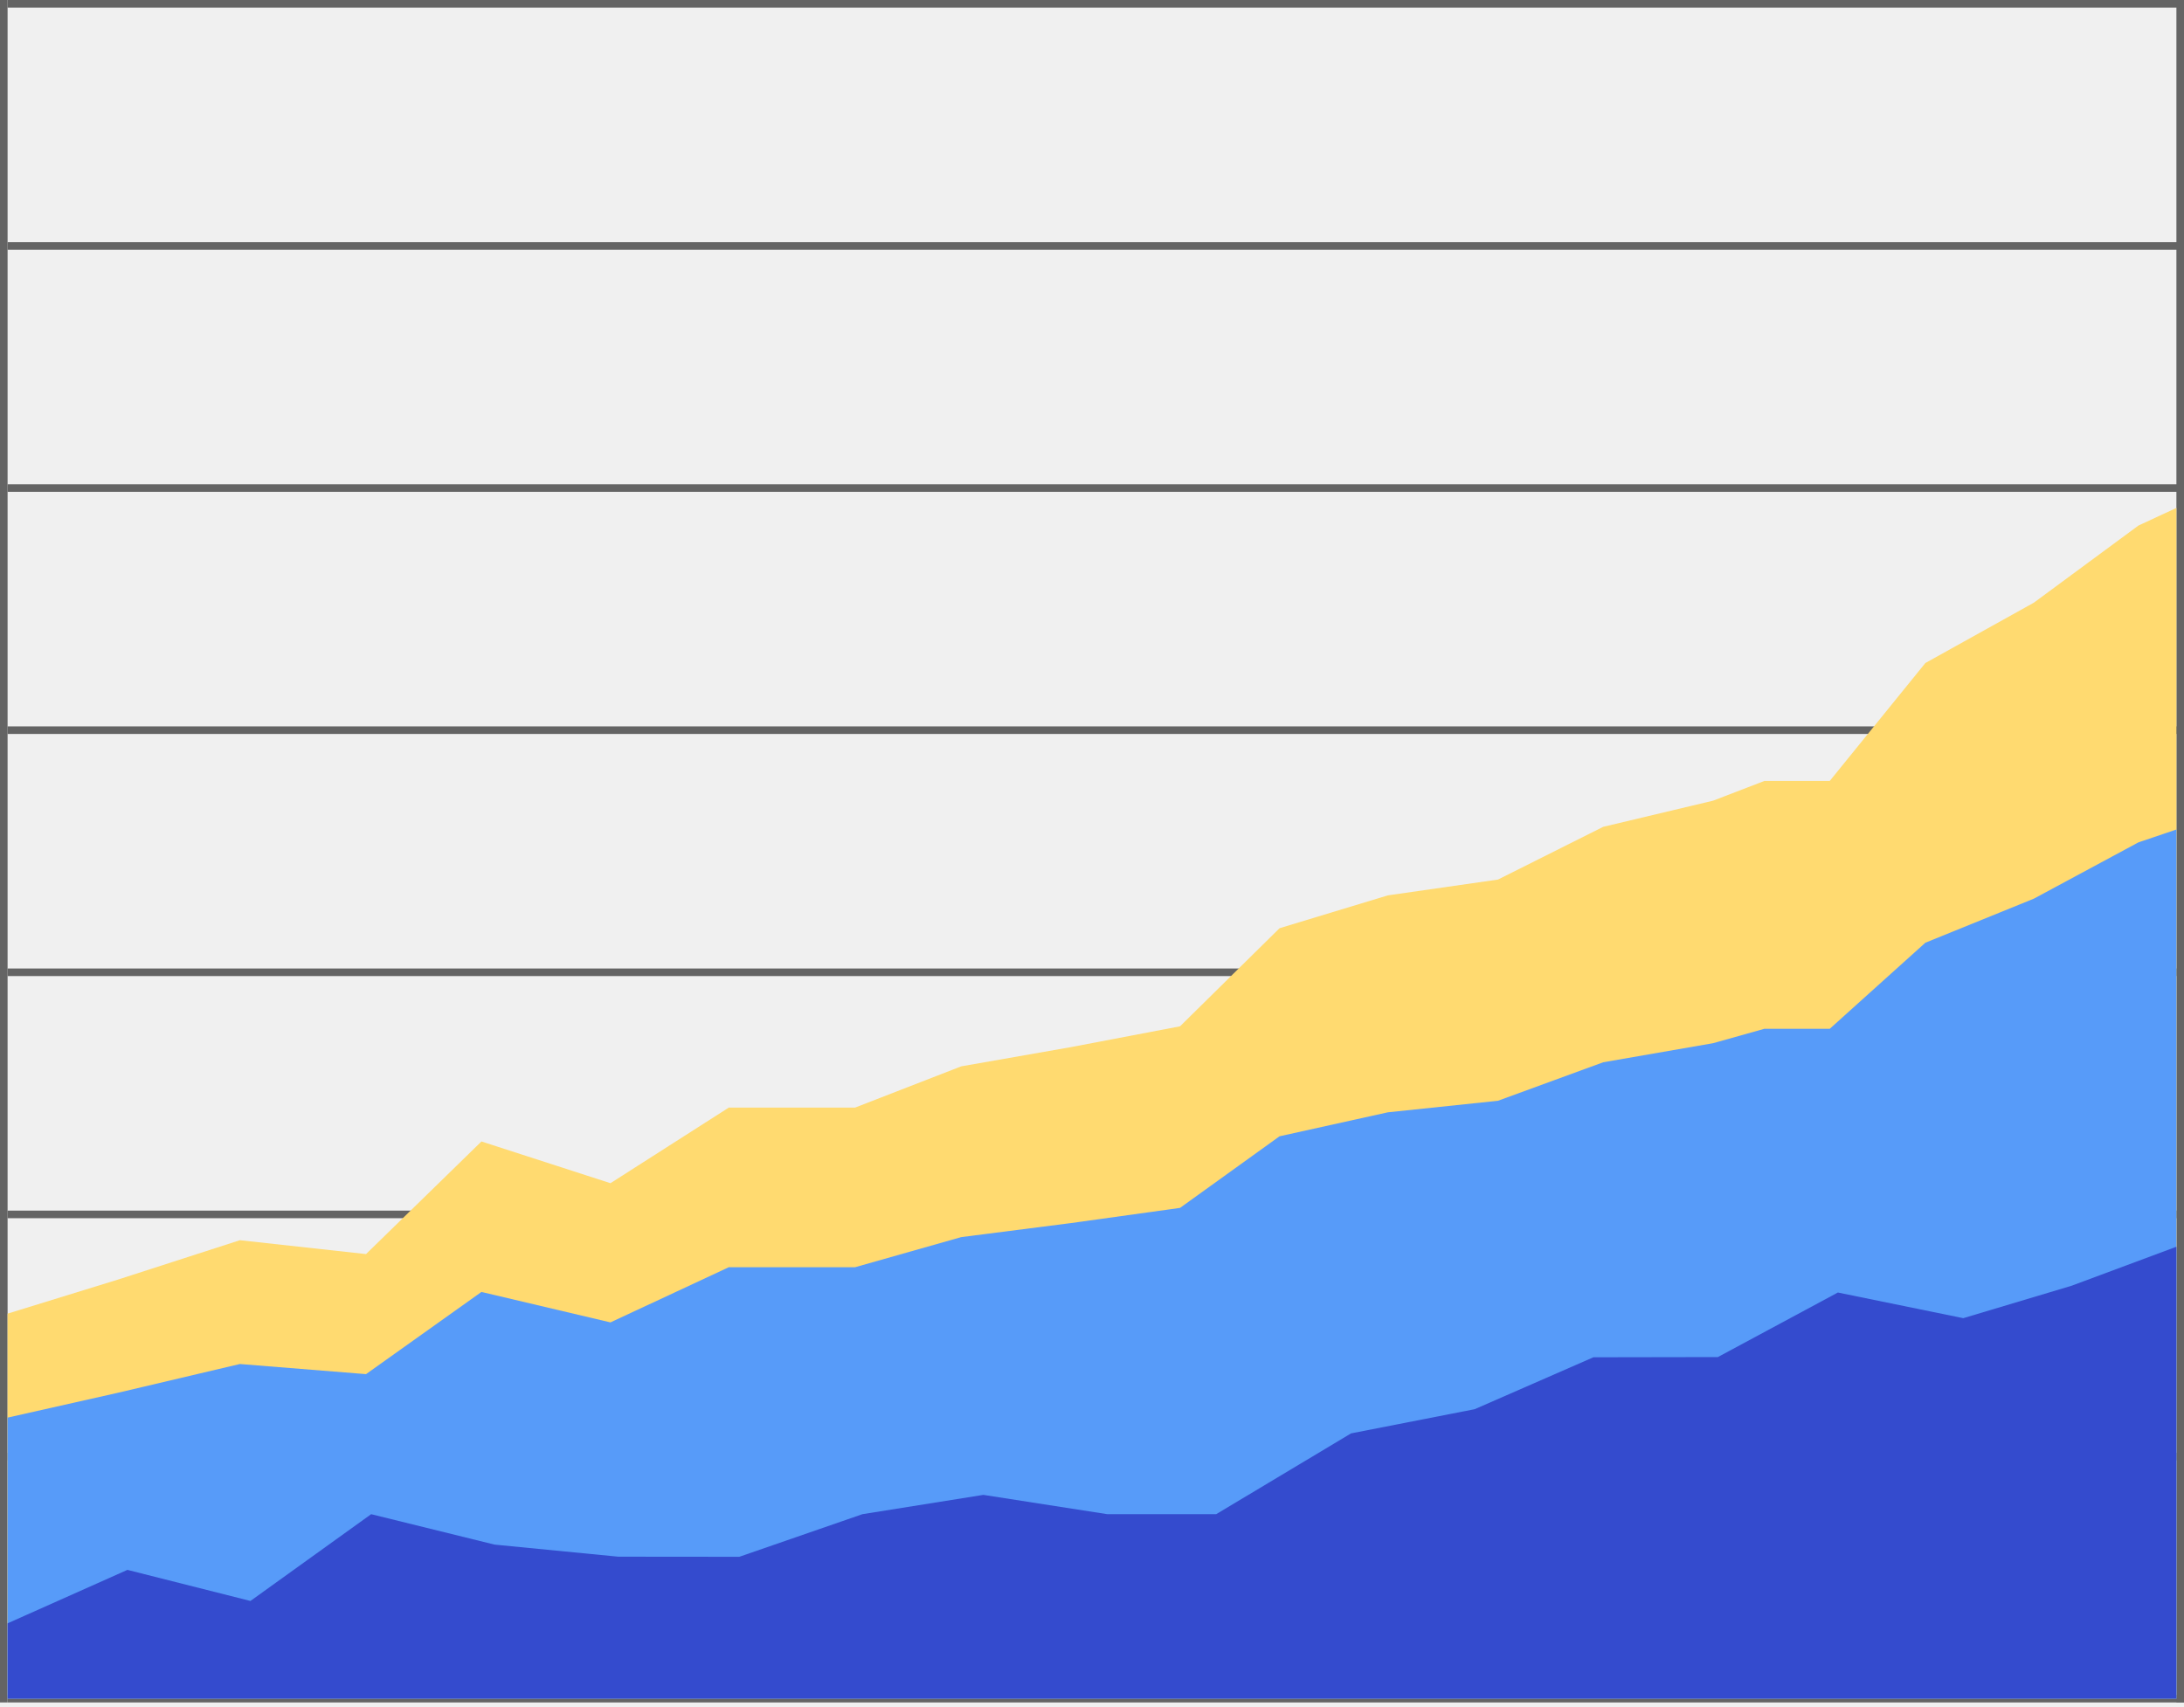
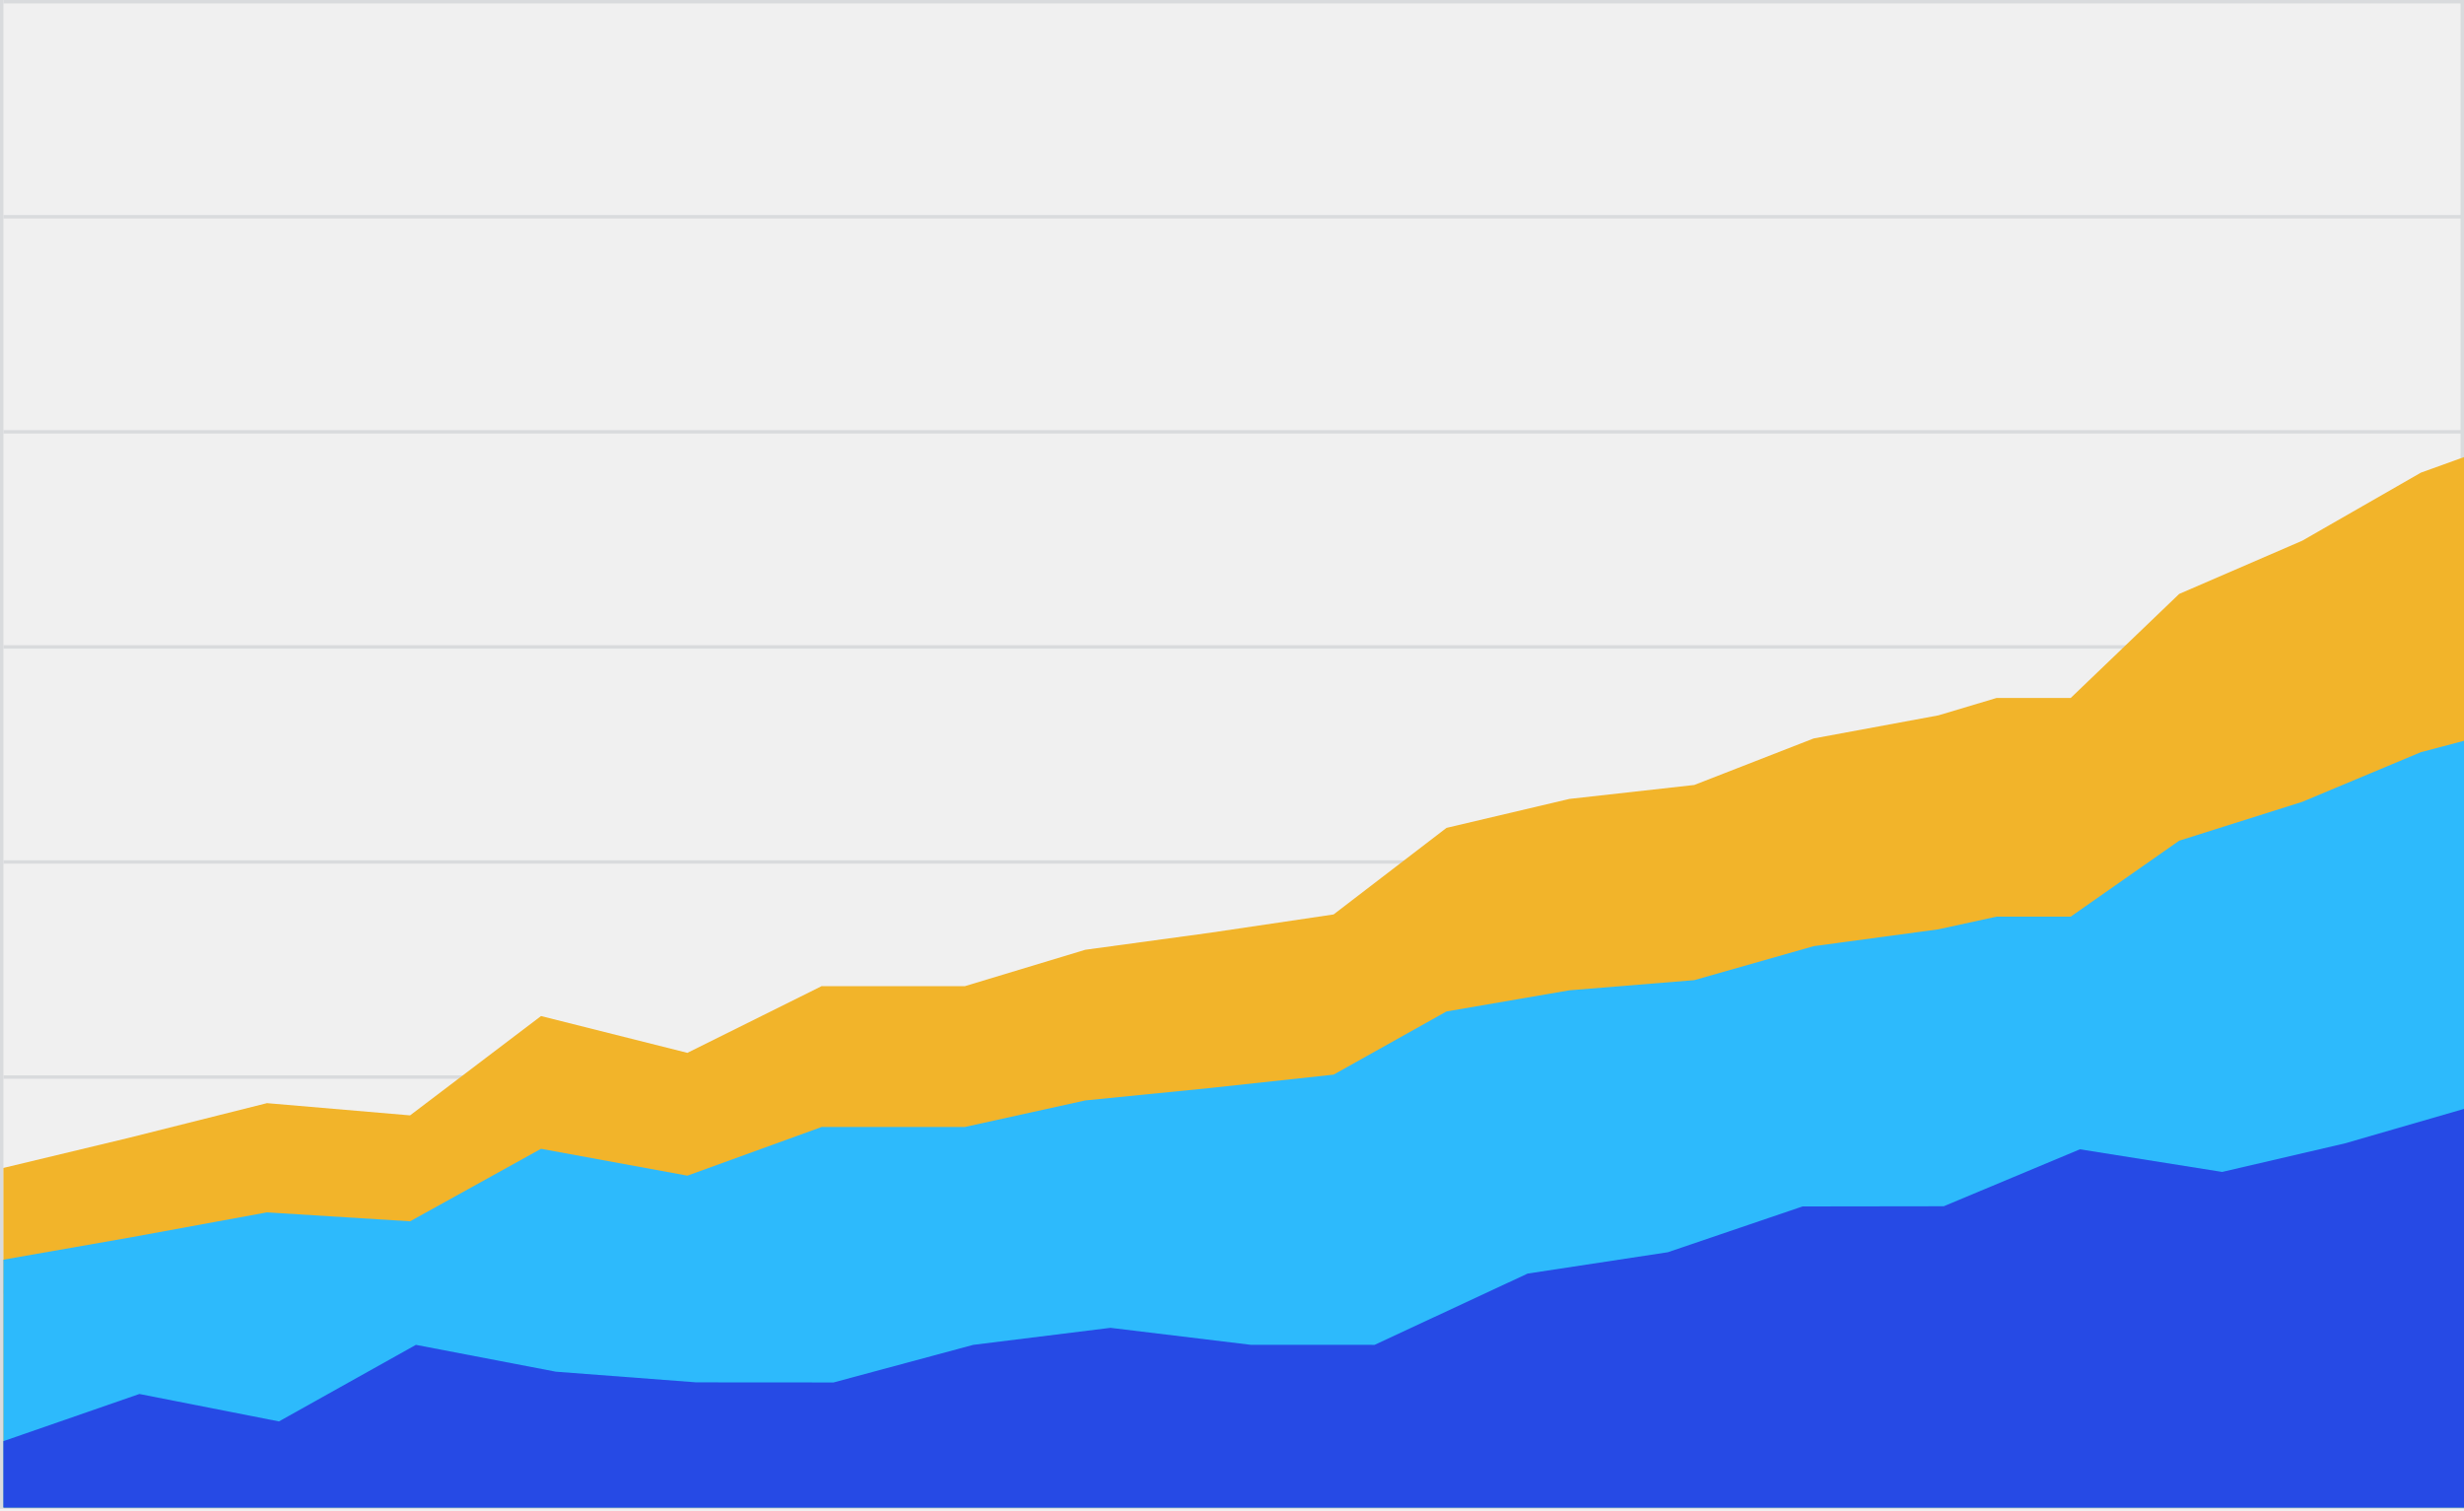
- <svg xmlns="http://www.w3.org/2000/svg" width="288" height="225" viewBox="0 0 288 225" fill="none">
-   <line x1="1" y1="0.5" x2="288" y2="0.5" stroke="#646464" />
-   <line x1="1" y1="32.428" x2="288" y2="32.428" stroke="#646464" />
-   <line x1="1" y1="64.357" x2="288" y2="64.357" stroke="#646464" />
-   <line x1="1" y1="96.286" x2="288" y2="96.286" stroke="#646464" />
-   <line x1="1" y1="128.214" x2="288" y2="128.214" stroke="#646464" />
-   <line x1="1" y1="160.143" x2="288" y2="160.143" stroke="#646464" />
-   <line x1="1" y1="192.072" x2="288" y2="192.072" stroke="#646464" />
-   <line x1="1" y1="224" x2="288" y2="224" stroke="#646464" />
-   <line x1="0.5" y1="224.5" x2="0.5" stroke="#646464" />
-   <line x1="287.5" y1="224.5" x2="287.5" stroke="#646464" />
-   <g clip-path="url(#clip0_121_5244)">
-     <path fill-rule="evenodd" clip-rule="evenodd" d="M417.731 -35.613L403.653 -26.349L390.643 -14.102L377.057 -3.493L365.046 11.819L351.422 22.231L339.052 36.093L323.687 39.502L309.223 47.031L296.554 62.545L281.992 69.303L268.199 79.476L253.895 87.432L241.286 102.983H232.666L225.906 105.583L211.41 109.033L197.531 115.988L183.008 118.073L168.77 122.391L168.732 122.402L155.609 135.339L141.218 138.083L126.754 140.619L112.76 146.056H96.19L96.132 146.04L80.5 156.027L63.566 150.55L63.487 150.526L48.267 165.374L31.66 163.548L31.633 163.545L15.545 168.741L-0.387 173.655L-16.762 174.488L-32.872 178.226L-48.801 184.452L-65.202 181.496L-81.522 180.555L-81.573 180.552L-97.25 192.621L-113.533 189.255L-129.809 185.568L-146.07 184.528L-162.166 188.393L-178.37 187.63L-194.445 194.598L-210.687 186.362L-226.808 192.092L-285 224H-226.807H430V-50L417.731 -35.613Z" fill="#FFDA70" />
-     <path fill-rule="evenodd" clip-rule="evenodd" d="M417.731 34.501L403.653 41.263L390.643 50.203L377.057 57.947L365.046 69.124L351.422 76.723L339.052 86.842L323.687 89.33L309.223 94.825L296.554 106.149L281.992 111.083L268.199 118.508L253.895 124.315L241.286 135.666H232.666L225.906 137.565L211.41 140.082L197.531 145.159L183.008 146.681L168.77 149.833L168.732 149.841L155.609 159.284L141.218 161.287L126.754 163.138L112.76 167.107H96.19L96.132 167.095L80.5 174.384L63.566 170.387L63.487 170.369L48.267 181.207L31.66 179.874L31.633 179.872L15.545 183.665L-0.387 187.252L-16.762 187.86L-32.872 190.588L-48.801 195.133L-65.202 192.975L-81.522 192.288L-81.573 192.286L-97.25 201.096L-113.533 198.639L-129.809 195.948L-146.07 195.188L-162.165 198.01L-178.37 197.452L-194.445 202.539L-210.687 196.527L-226.808 200.709L-285 224H-226.807H430V24L417.731 34.501Z" fill="#579BF9" />
-     <path fill-rule="evenodd" clip-rule="evenodd" d="M415.245 89.103L400.461 94.897L385.977 117.803H369.085L354.651 127.543L339.33 134.903L323.413 145.233L307.239 150.755L292.363 162.408L273.176 169.551L258.893 173.826L242.357 170.443L226.529 178.956L210.183 178.984L210.133 178.977L194.465 185.829L178.161 189.02L160.374 199.674L146.014 199.672L129.672 197.128L113.727 199.674L97.487 205.294L81.535 205.279L65.218 203.686L48.944 199.674L33.025 211.117L16.837 207.027L16.801 207.018L0.926 214.1L-15.325 217.601L-31.33 215.791L-47.481 215.956L-53.846 215.504L-65.228 220.04L-77.401 217.917L-95.871 215.041L-111.875 220.04L-118.191 217.391L-135.552 218.96L-144.528 218.327L-160.242 217.515L-176.496 213.971L-189.563 215.956L-208.742 214.957L-224.677 213.11L-285 224H-224.804H430V76L415.245 89.103Z" fill="#344BCE" />
+ <svg xmlns="http://www.w3.org/2000/svg" width="721" height="442" viewBox="0 0 721 442" fill="none">
+   <line x1="1" y1="0.5" x2="721" y2="0.5" stroke="#D9DBDD" />
+   <line x1="1" y1="63.428" x2="721" y2="63.428" stroke="#D9DBDD" />
+   <line x1="1" y1="126.357" x2="721" y2="126.357" stroke="#D9DBDD" />
+   <line x1="1" y1="189.286" x2="721" y2="189.286" stroke="#D9DBDD" />
+   <line x1="1" y1="252.214" x2="721" y2="252.214" stroke="#D9DBDD" />
+   <line x1="1" y1="315.143" x2="721" y2="315.143" stroke="#D9DBDD" />
+   <line x1="1" y1="378.071" x2="721" y2="378.071" stroke="#D9DBDD" />
+   <line x1="1" y1="441" x2="721" y2="441" stroke="#D9DBDD" />
+   <line x1="0.5" y1="441.5" x2="0.5" stroke="#D9DBDD" />
+   <line x1="720.5" y1="441.5" x2="720.5" stroke="#D9DBDD" />
+   <g clip-path="url(#clip0_222_10046)">
+     <path fill-rule="evenodd" clip-rule="evenodd" d="M1050.11 -67.083L1014.67 -48.948L981.919 -24.974L947.718 -4.205L917.48 25.768L883.181 46.149L852.041 73.287L813.36 79.96L776.945 94.697L745.051 125.067L708.393 138.296L673.67 158.209L637.658 173.785L605.916 204.227H584.216L567.197 209.317L530.703 216.069L495.764 229.684L459.201 233.766L423.357 242.218L423.262 242.24L390.226 267.565L353.995 272.937L317.583 277.901L282.353 288.545H240.639L240.494 288.513L201.141 308.062L158.508 297.342L158.31 297.294L119.995 326.36L78.187 322.785L78.118 322.78L37.616 332.95L-2.491 342.571L-43.715 344.2L-84.272 351.518L-124.374 363.706L-165.662 357.92L-206.748 356.077L-206.876 356.071L-246.343 379.697L-287.336 373.109L-328.31 365.892L-369.246 363.854L-409.766 371.422L-450.561 369.927L-491.03 383.567L-531.917 367.445L-572.501 378.661L-719 441.124H-572.501H1081V-95.246L1050.11 -67.083Z" fill="#F2B42A" />
+     <path fill-rule="evenodd" clip-rule="evenodd" d="M1050.11 70.17L1014.67 83.407L981.919 100.907L947.718 116.066L917.48 137.945L883.181 152.821L852.041 172.629L813.36 177.5L776.945 188.257L745.051 210.425L708.393 220.082L673.67 234.617L637.658 245.986L605.916 268.206H584.216L567.197 271.922L530.703 276.851L495.764 286.788L459.201 289.768L423.357 295.937L423.262 295.953L390.226 314.439L353.995 318.36L317.583 321.983L282.353 329.752H240.639L240.495 329.729L201.141 343.998L158.508 336.174L158.31 336.138L119.995 357.354L78.187 354.745L78.118 354.741L37.616 362.165L-2.491 369.188L-43.715 370.377L-84.272 375.718L-124.374 384.614L-165.662 380.391L-206.748 379.046L-206.876 379.042L-246.343 396.287L-287.336 391.478L-328.311 386.21L-369.246 384.722L-409.766 390.246L-450.561 389.155L-491.03 399.112L-531.917 387.344L-572.501 395.53L-719 441.124H-572.501H1081V49.613L1050.11 70.17Z" fill="#2DBAFC" />
+     <path fill-rule="evenodd" clip-rule="evenodd" d="M1043.85 177.056L1006.64 188.399L970.173 233.237H927.648L891.31 252.303L852.739 266.711L812.668 286.934L771.951 297.743L734.502 320.554L686.197 334.538L650.241 342.906L608.613 336.283L568.764 352.948L527.613 353.003L527.488 352.989L488.044 366.402L447 372.647L402.222 393.503L366.07 393.499L324.93 388.521L284.789 393.503L243.904 404.505L203.746 404.476L162.668 401.358L121.697 393.503L81.623 415.904L40.868 407.898L40.779 407.881L0.814 421.744L-40.098 428.597L-80.389 425.054L-121.05 425.376L-137.074 424.492L-165.728 433.371L-196.374 429.215L-242.87 423.585L-283.162 433.371L-299.061 428.186L-342.767 431.258L-365.364 430.019L-404.923 428.428L-445.842 421.491L-478.738 425.376L-527.023 423.421L-567.137 419.806L-719 441.124H-567.457H1081V151.406L1043.85 177.056Z" fill="#264AE5" />
  </g>
  <defs>
-     <clipPath id="clip0_121_5244">
-       <rect width="286" height="162" fill="white" transform="translate(1 62)" />
+     <clipPath id="clip0_222_10046">
+       <rect width="720" height="317.124" fill="white" transform="translate(1 124)" />
    </clipPath>
  </defs>
</svg>
